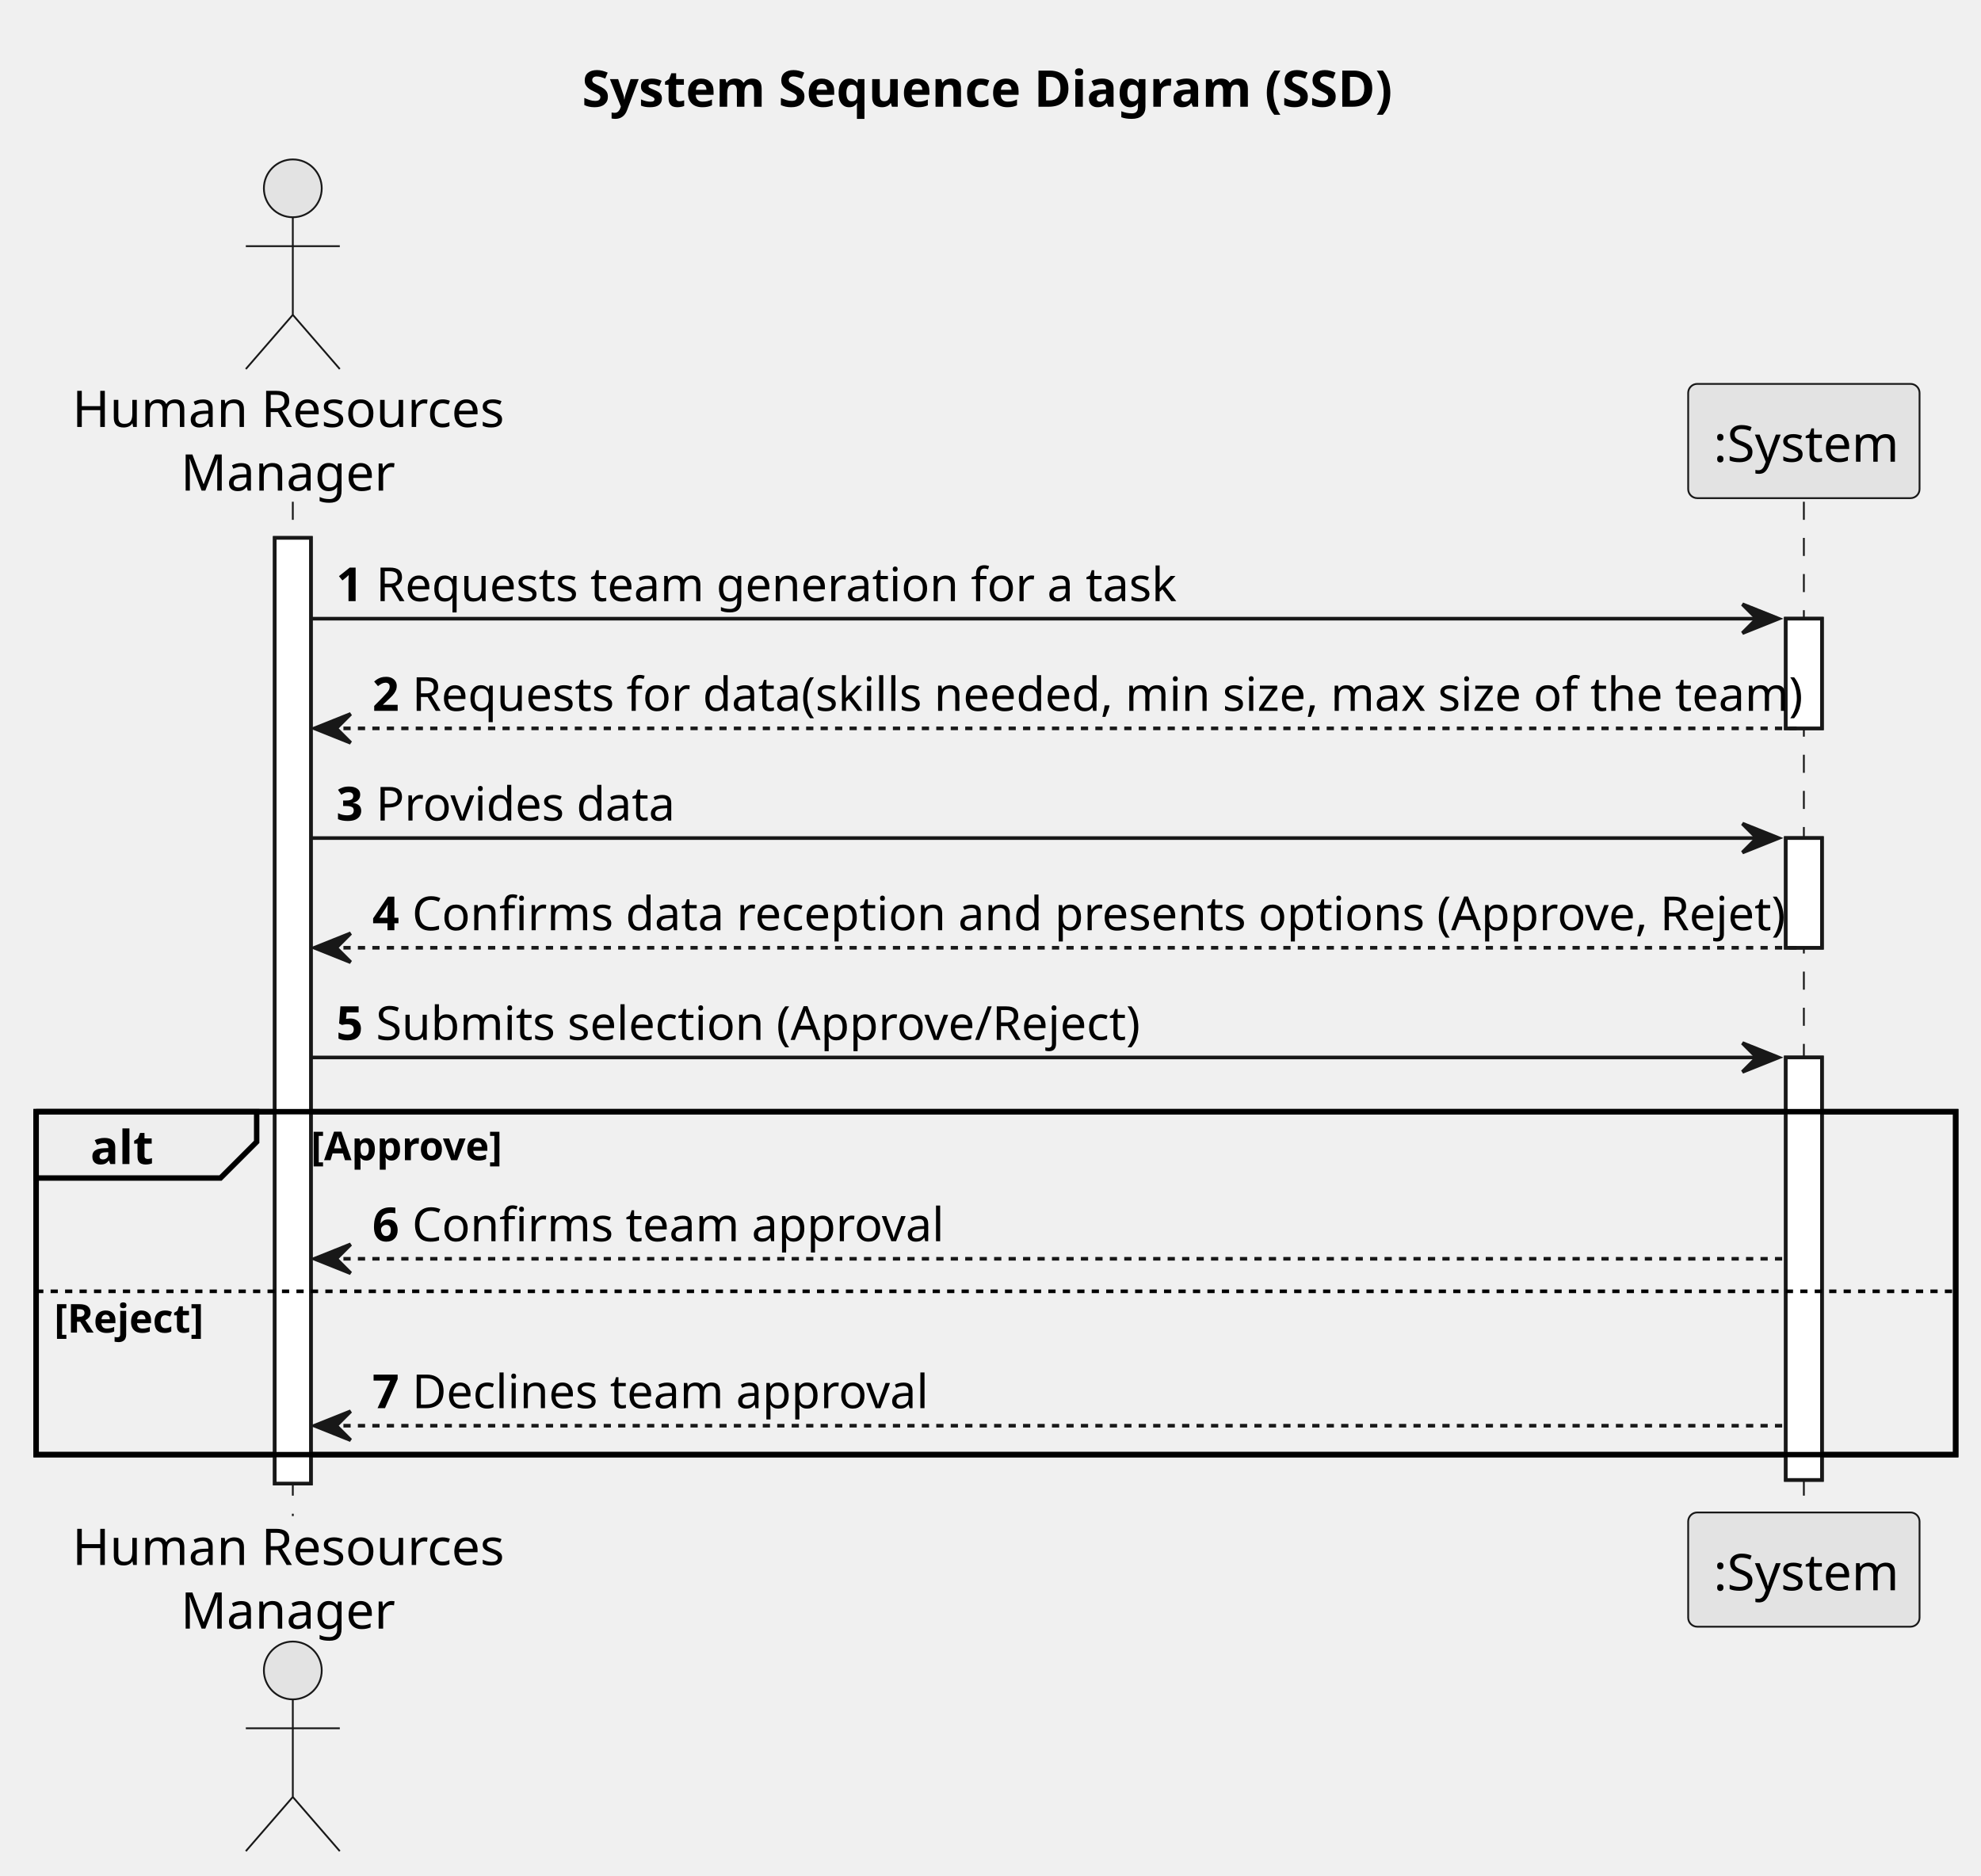
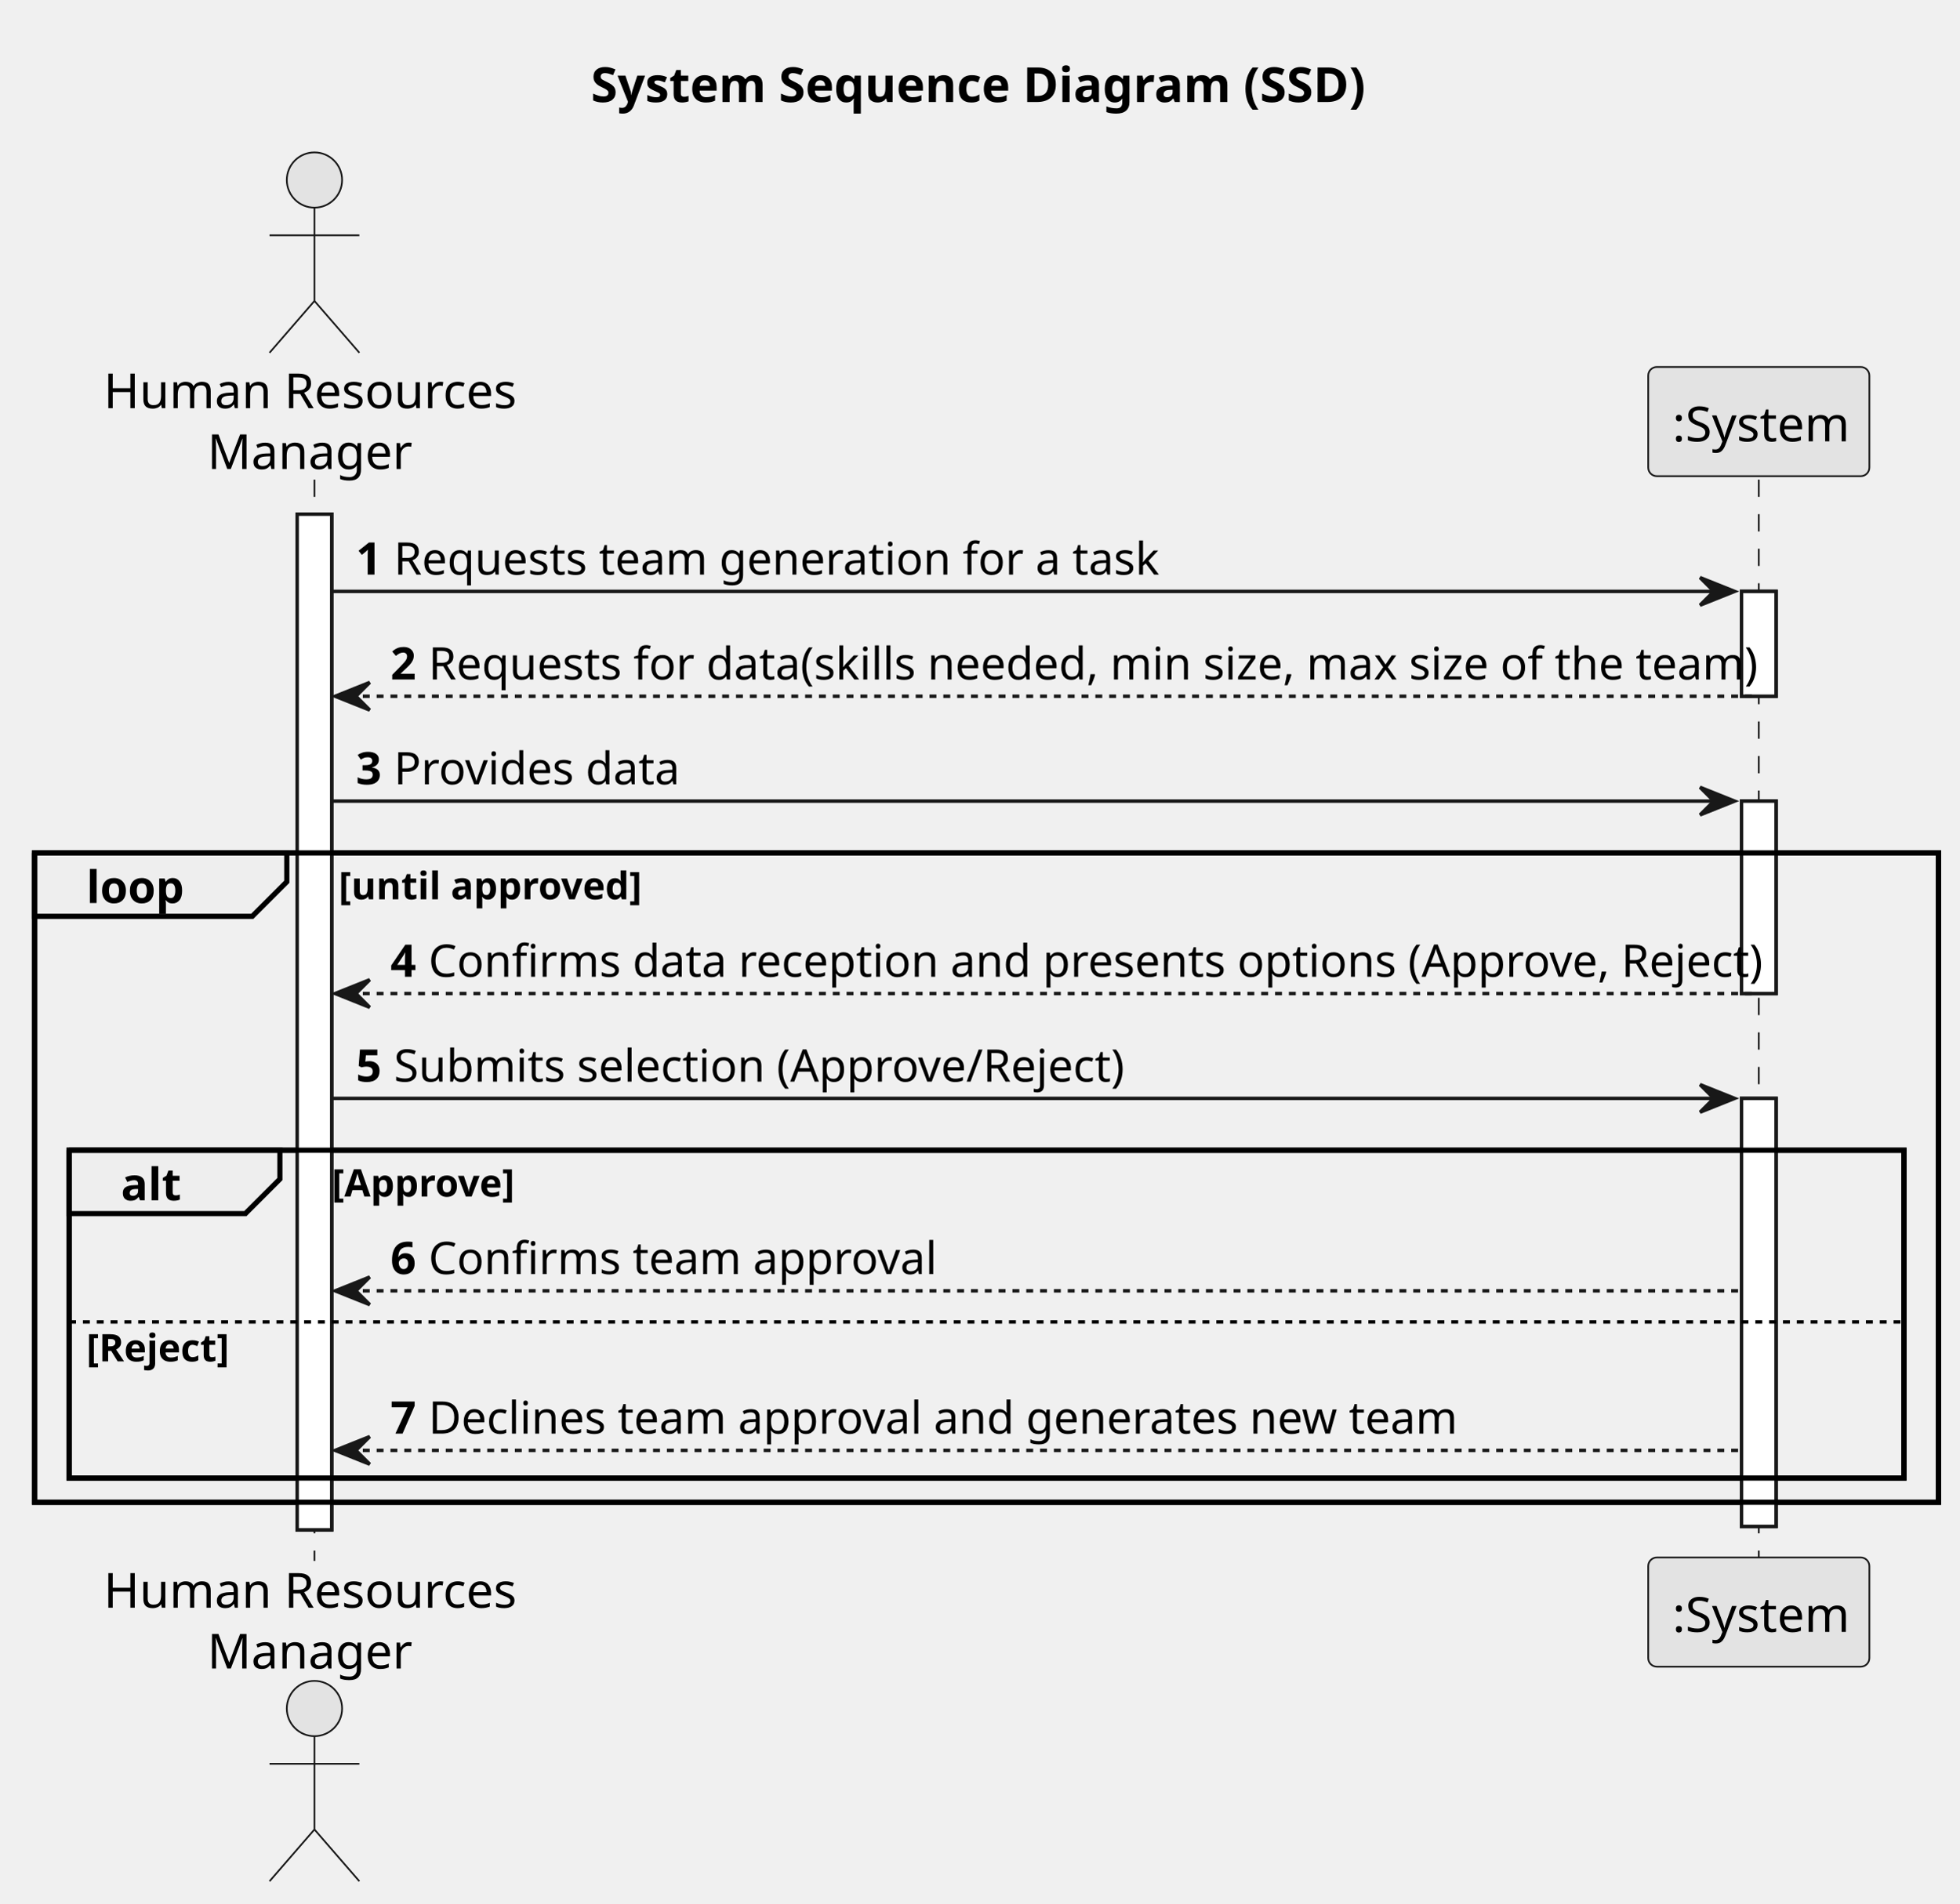
- <svg xmlns="http://www.w3.org/2000/svg" contentStyleType="text/css" height="519px" preserveAspectRatio="none" style="width:548px;height:519px;background:#FFFFFF;" version="1.1" viewBox="0 0 548 519" width="548px" zoomAndPan="magnify">
+ <svg xmlns="http://www.w3.org/2000/svg" contentStyleType="text/css" height="551px" preserveAspectRatio="none" style="width:567px;height:551px;background:#FFFFFF;" version="1.1" viewBox="0 0 567 551" width="567px" zoomAndPan="magnify">
  <defs />
  <g>
-     <text fill="#000000" font-family="sans-serif" font-size="14" font-weight="bold" lengthAdjust="spacing" textLength="228" x="161" y="29.533">System Sequence Diagram (SSD)</text>
-     <rect fill="#FFFFFF" height="261.648" style="stroke:#181818;stroke-width:1.0;" width="10" x="76" y="148.828" />
-     <rect fill="#FFFFFF" height="30.352" style="stroke:#181818;stroke-width:1.0;" width="10" x="494" y="171.18" />
-     <rect fill="#FFFFFF" height="30.352" style="stroke:#181818;stroke-width:1.0;" width="10" x="494" y="231.883" />
-     <rect fill="#FFFFFF" height="116.891" style="stroke:#181818;stroke-width:1.0;" width="10" x="494" y="292.586" />
-     <rect fill="none" height="94.891" style="stroke:#000000;stroke-width:1.5;" width="531" x="10" y="307.586" />
-     <line style="stroke:#181818;stroke-width:0.5;stroke-dasharray:5.0,5.0;" x1="81" x2="81" y1="138.828" y2="419.477" />
-     <line style="stroke:#181818;stroke-width:0.5;stroke-dasharray:5.0,5.0;" x1="499" x2="499" y1="138.828" y2="419.477" />
-     <text fill="#000000" font-family="sans-serif" font-size="14" lengthAdjust="spacing" textLength="116" x="20" y="118.143">Human Resources</text>
-     <text fill="#000000" font-family="sans-serif" font-size="14" lengthAdjust="spacing" textLength="56" x="50" y="135.752">Manager</text>
-     <ellipse cx="81" cy="52.109" fill="#E3E3E3" rx="8" ry="8" style="stroke:#181818;stroke-width:0.5;" />
-     <path d="M81,60.109 L81,87.109 M68,68.109 L94,68.109 M81,87.109 L68,102.109 M81,87.109 L94,102.109 " fill="none" style="stroke:#181818;stroke-width:0.5;" />
-     <text fill="#000000" font-family="sans-serif" font-size="14" lengthAdjust="spacing" textLength="116" x="20" y="433.01">Human Resources</text>
-     <text fill="#000000" font-family="sans-serif" font-size="14" lengthAdjust="spacing" textLength="56" x="50" y="450.619">Manager</text>
-     <ellipse cx="81" cy="462.195" fill="#E3E3E3" rx="8" ry="8" style="stroke:#181818;stroke-width:0.5;" />
-     <path d="M81,470.195 L81,497.195 M68,478.195 L94,478.195 M81,497.195 L68,512.195 M81,497.195 L94,512.195 " fill="none" style="stroke:#181818;stroke-width:0.5;" />
-     <rect fill="#E3E3E3" height="31.609" rx="2.5" ry="2.5" style="stroke:#181818;stroke-width:0.5;" width="64" x="467" y="106.219" />
-     <text fill="#000000" font-family="sans-serif" font-size="14" lengthAdjust="spacing" textLength="50" x="474" y="127.752">:System</text>
-     <rect fill="#E3E3E3" height="31.609" rx="2.5" ry="2.5" style="stroke:#181818;stroke-width:0.5;" width="64" x="467" y="418.477" />
-     <text fill="#000000" font-family="sans-serif" font-size="14" lengthAdjust="spacing" textLength="50" x="474" y="440.01">:System</text>
-     <rect fill="#FFFFFF" height="261.648" style="stroke:#181818;stroke-width:1.0;" width="10" x="76" y="148.828" />
-     <rect fill="#FFFFFF" height="30.352" style="stroke:#181818;stroke-width:1.0;" width="10" x="494" y="171.18" />
-     <rect fill="#FFFFFF" height="30.352" style="stroke:#181818;stroke-width:1.0;" width="10" x="494" y="231.883" />
-     <rect fill="#FFFFFF" height="116.891" style="stroke:#181818;stroke-width:1.0;" width="10" x="494" y="292.586" />
-     <polygon fill="#181818" points="482,167.18,492,171.18,482,175.18,486,171.18" style="stroke:#181818;stroke-width:1.0;" />
-     <line style="stroke:#181818;stroke-width:1.0;" x1="86" x2="488" y1="171.18" y2="171.18" />
-     <text fill="#000000" font-family="sans-serif" font-size="13" font-weight="bold" lengthAdjust="spacing" textLength="7" x="93" y="166.323">1</text>
-     <text fill="#000000" font-family="sans-serif" font-size="13" lengthAdjust="spacing" textLength="210" x="104" y="166.323">Requests team generation for a task</text>
-     <polygon fill="#181818" points="97,197.531,87,201.531,97,205.531,93,201.531" style="stroke:#181818;stroke-width:1.0;" />
-     <line style="stroke:#181818;stroke-width:1.0;stroke-dasharray:2.0,2.0;" x1="91" x2="498" y1="201.531" y2="201.531" />
-     <text fill="#000000" font-family="sans-serif" font-size="13" font-weight="bold" lengthAdjust="spacing" textLength="7" x="103" y="196.675">2</text>
-     <text fill="#000000" font-family="sans-serif" font-size="13" lengthAdjust="spacing" textLength="373" x="114" y="196.675">Requests for data(skills needed, min size, max size of the team)</text>
-     <polygon fill="#181818" points="482,227.883,492,231.883,482,235.883,486,231.883" style="stroke:#181818;stroke-width:1.0;" />
-     <line style="stroke:#181818;stroke-width:1.0;" x1="86" x2="488" y1="231.883" y2="231.883" />
-     <text fill="#000000" font-family="sans-serif" font-size="13" font-weight="bold" lengthAdjust="spacing" textLength="7" x="93" y="227.026">3</text>
-     <text fill="#000000" font-family="sans-serif" font-size="13" lengthAdjust="spacing" textLength="78" x="104" y="227.026">Provides data</text>
-     <polygon fill="#181818" points="97,258.234,87,262.234,97,266.234,93,262.234" style="stroke:#181818;stroke-width:1.0;" />
-     <line style="stroke:#181818;stroke-width:1.0;stroke-dasharray:2.0,2.0;" x1="91" x2="498" y1="262.234" y2="262.234" />
-     <text fill="#000000" font-family="sans-serif" font-size="13" font-weight="bold" lengthAdjust="spacing" textLength="7" x="103" y="257.378">4</text>
-     <text fill="#000000" font-family="sans-serif" font-size="13" lengthAdjust="spacing" textLength="358" x="114" y="257.378">Confirms data reception and presents options (Approve, Rejet)</text>
-     <polygon fill="#181818" points="482,288.586,492,292.586,482,296.586,486,292.586" style="stroke:#181818;stroke-width:1.0;" />
-     <line style="stroke:#181818;stroke-width:1.0;" x1="86" x2="488" y1="292.586" y2="292.586" />
-     <text fill="#000000" font-family="sans-serif" font-size="13" font-weight="bold" lengthAdjust="spacing" textLength="7" x="93" y="287.729">5</text>
-     <text fill="#000000" font-family="sans-serif" font-size="13" lengthAdjust="spacing" textLength="203" x="104" y="287.729">Submits selection (Approve/Reject)</text>
-     <path d="M10,307.586 L71,307.586 L71,315.938 L61,325.938 L10,325.938 L10,307.586 " fill="#EEEEEE" style="stroke:#000000;stroke-width:1.5;" />
-     <rect fill="none" height="94.891" style="stroke:#000000;stroke-width:1.5;" width="531" x="10" y="307.586" />
-     <text fill="#000000" font-family="sans-serif" font-size="13" font-weight="bold" lengthAdjust="spacing" textLength="16" x="25" y="322.081">alt</text>
-     <text fill="#000000" font-family="sans-serif" font-size="11" font-weight="bold" lengthAdjust="spacing" textLength="55" x="86" y="321.005">[Approve]</text>
-     <polygon fill="#181818" points="97,344.289,87,348.289,97,352.289,93,348.289" style="stroke:#181818;stroke-width:1.0;" />
-     <line style="stroke:#181818;stroke-width:1.0;stroke-dasharray:2.0,2.0;" x1="91" x2="493" y1="348.289" y2="348.289" />
-     <text fill="#000000" font-family="sans-serif" font-size="13" font-weight="bold" lengthAdjust="spacing" textLength="7" x="103" y="343.433">6</text>
-     <text fill="#000000" font-family="sans-serif" font-size="13" lengthAdjust="spacing" textLength="135" x="114" y="343.433">Confirms team approval</text>
-     <line style="stroke:#000000;stroke-width:1.0;stroke-dasharray:2.0,2.0;" x1="10" x2="541" y1="357.289" y2="357.289" />
-     <text fill="#000000" font-family="sans-serif" font-size="11" font-weight="bold" lengthAdjust="spacing" textLength="42" x="15" y="368.708">[Reject]</text>
-     <polygon fill="#181818" points="97,390.477,87,394.477,97,398.477,93,394.477" style="stroke:#181818;stroke-width:1.0;" />
-     <line style="stroke:#181818;stroke-width:1.0;stroke-dasharray:2.0,2.0;" x1="91" x2="493" y1="394.477" y2="394.477" />
-     <text fill="#000000" font-family="sans-serif" font-size="13" font-weight="bold" lengthAdjust="spacing" textLength="7" x="103" y="389.62">7</text>
-     <text fill="#000000" font-family="sans-serif" font-size="13" lengthAdjust="spacing" textLength="134" x="114" y="389.62">Declines team approval</text>
+     <text fill="#000000" font-family="sans-serif" font-size="14" font-weight="bold" lengthAdjust="spacing" textLength="228" x="171" y="29.533">System Sequence Diagram (SSD)</text>
+     <rect fill="#FFFFFF" height="294" style="stroke:#181818;stroke-width:1.0;" width="10" x="86" y="148.828" />
+     <rect fill="#FFFFFF" height="30.352" style="stroke:#181818;stroke-width:1.0;" width="10" x="504" y="171.18" />
+     <rect fill="#FFFFFF" height="55.703" style="stroke:#181818;stroke-width:1.0;" width="10" x="504" y="231.883" />
+     <rect fill="#FFFFFF" height="123.891" style="stroke:#181818;stroke-width:1.0;" width="10" x="504" y="317.938" />
+     <rect fill="none" height="187.945" style="stroke:#000000;stroke-width:1.5;" width="551" x="10" y="246.883" />
+     <rect fill="none" height="94.891" style="stroke:#000000;stroke-width:1.5;" width="531" x="20" y="332.938" />
+     <line style="stroke:#181818;stroke-width:0.5;stroke-dasharray:5.0,5.0;" x1="91" x2="91" y1="138.828" y2="451.828" />
+     <line style="stroke:#181818;stroke-width:0.5;stroke-dasharray:5.0,5.0;" x1="509" x2="509" y1="138.828" y2="451.828" />
+     <text fill="#000000" font-family="sans-serif" font-size="14" lengthAdjust="spacing" textLength="116" x="30" y="118.143">Human Resources</text>
+     <text fill="#000000" font-family="sans-serif" font-size="14" lengthAdjust="spacing" textLength="56" x="60" y="135.752">Manager</text>
+     <ellipse cx="91" cy="52.109" fill="#E3E3E3" rx="8" ry="8" style="stroke:#181818;stroke-width:0.5;" />
+     <path d="M91,60.109 L91,87.109 M78,68.109 L104,68.109 M91,87.109 L78,102.109 M91,87.109 L104,102.109 " fill="none" style="stroke:#181818;stroke-width:0.5;" />
+     <text fill="#000000" font-family="sans-serif" font-size="14" lengthAdjust="spacing" textLength="116" x="30" y="465.361">Human Resources</text>
+     <text fill="#000000" font-family="sans-serif" font-size="14" lengthAdjust="spacing" textLength="56" x="60" y="482.971">Manager</text>
+     <ellipse cx="91" cy="494.547" fill="#E3E3E3" rx="8" ry="8" style="stroke:#181818;stroke-width:0.5;" />
+     <path d="M91,502.547 L91,529.547 M78,510.547 L104,510.547 M91,529.547 L78,544.547 M91,529.547 L104,544.547 " fill="none" style="stroke:#181818;stroke-width:0.5;" />
+     <rect fill="#E3E3E3" height="31.609" rx="2.5" ry="2.5" style="stroke:#181818;stroke-width:0.5;" width="64" x="477" y="106.219" />
+     <text fill="#000000" font-family="sans-serif" font-size="14" lengthAdjust="spacing" textLength="50" x="484" y="127.752">:System</text>
+     <rect fill="#E3E3E3" height="31.609" rx="2.5" ry="2.5" style="stroke:#181818;stroke-width:0.5;" width="64" x="477" y="450.828" />
+     <text fill="#000000" font-family="sans-serif" font-size="14" lengthAdjust="spacing" textLength="50" x="484" y="472.361">:System</text>
+     <rect fill="#FFFFFF" height="294" style="stroke:#181818;stroke-width:1.0;" width="10" x="86" y="148.828" />
+     <rect fill="#FFFFFF" height="30.352" style="stroke:#181818;stroke-width:1.0;" width="10" x="504" y="171.18" />
+     <rect fill="#FFFFFF" height="55.703" style="stroke:#181818;stroke-width:1.0;" width="10" x="504" y="231.883" />
+     <rect fill="#FFFFFF" height="123.891" style="stroke:#181818;stroke-width:1.0;" width="10" x="504" y="317.938" />
+     <polygon fill="#181818" points="492,167.18,502,171.18,492,175.18,496,171.18" style="stroke:#181818;stroke-width:1.0;" />
+     <line style="stroke:#181818;stroke-width:1.0;" x1="96" x2="498" y1="171.18" y2="171.18" />
+     <text fill="#000000" font-family="sans-serif" font-size="13" font-weight="bold" lengthAdjust="spacing" textLength="7" x="103" y="166.323">1</text>
+     <text fill="#000000" font-family="sans-serif" font-size="13" lengthAdjust="spacing" textLength="210" x="114" y="166.323">Requests team generation for a task</text>
+     <polygon fill="#181818" points="107,197.531,97,201.531,107,205.531,103,201.531" style="stroke:#181818;stroke-width:1.0;" />
+     <line style="stroke:#181818;stroke-width:1.0;stroke-dasharray:2.0,2.0;" x1="101" x2="508" y1="201.531" y2="201.531" />
+     <text fill="#000000" font-family="sans-serif" font-size="13" font-weight="bold" lengthAdjust="spacing" textLength="7" x="113" y="196.675">2</text>
+     <text fill="#000000" font-family="sans-serif" font-size="13" lengthAdjust="spacing" textLength="373" x="124" y="196.675">Requests for data(skills needed, min size, max size of the team)</text>
+     <polygon fill="#181818" points="492,227.883,502,231.883,492,235.883,496,231.883" style="stroke:#181818;stroke-width:1.0;" />
+     <line style="stroke:#181818;stroke-width:1.0;" x1="96" x2="498" y1="231.883" y2="231.883" />
+     <text fill="#000000" font-family="sans-serif" font-size="13" font-weight="bold" lengthAdjust="spacing" textLength="7" x="103" y="227.026">3</text>
+     <text fill="#000000" font-family="sans-serif" font-size="13" lengthAdjust="spacing" textLength="78" x="114" y="227.026">Provides data</text>
+     <path d="M10,246.883 L83,246.883 L83,255.234 L73,265.234 L10,265.234 L10,246.883 " fill="#EEEEEE" style="stroke:#000000;stroke-width:1.5;" />
+     <rect fill="none" height="187.945" style="stroke:#000000;stroke-width:1.5;" width="551" x="10" y="246.883" />
+     <text fill="#000000" font-family="sans-serif" font-size="13" font-weight="bold" lengthAdjust="spacing" textLength="28" x="25" y="261.378">loop</text>
+     <text fill="#000000" font-family="sans-serif" font-size="11" font-weight="bold" lengthAdjust="spacing" textLength="87" x="98" y="260.302">[until approved]</text>
+     <polygon fill="#181818" points="107,283.586,97,287.586,107,291.586,103,287.586" style="stroke:#181818;stroke-width:1.0;" />
+     <line style="stroke:#181818;stroke-width:1.0;stroke-dasharray:2.0,2.0;" x1="101" x2="508" y1="287.586" y2="287.586" />
+     <text fill="#000000" font-family="sans-serif" font-size="13" font-weight="bold" lengthAdjust="spacing" textLength="7" x="113" y="282.729">4</text>
+     <text fill="#000000" font-family="sans-serif" font-size="13" lengthAdjust="spacing" textLength="365" x="124" y="282.729">Confirms data reception and presents options (Approve, Reject)</text>
+     <polygon fill="#181818" points="492,313.938,502,317.938,492,321.938,496,317.938" style="stroke:#181818;stroke-width:1.0;" />
+     <line style="stroke:#181818;stroke-width:1.0;" x1="96" x2="498" y1="317.938" y2="317.938" />
+     <text fill="#000000" font-family="sans-serif" font-size="13" font-weight="bold" lengthAdjust="spacing" textLength="7" x="103" y="313.081">5</text>
+     <text fill="#000000" font-family="sans-serif" font-size="13" lengthAdjust="spacing" textLength="203" x="114" y="313.081">Submits selection (Approve/Reject)</text>
+     <path d="M20,332.938 L81,332.938 L81,341.289 L71,351.289 L20,351.289 L20,332.938 " fill="#EEEEEE" style="stroke:#000000;stroke-width:1.5;" />
+     <rect fill="none" height="94.891" style="stroke:#000000;stroke-width:1.5;" width="531" x="20" y="332.938" />
+     <text fill="#000000" font-family="sans-serif" font-size="13" font-weight="bold" lengthAdjust="spacing" textLength="16" x="35" y="347.433">alt</text>
+     <text fill="#000000" font-family="sans-serif" font-size="11" font-weight="bold" lengthAdjust="spacing" textLength="55" x="96" y="346.356">[Approve]</text>
+     <polygon fill="#181818" points="107,369.641,97,373.641,107,377.641,103,373.641" style="stroke:#181818;stroke-width:1.0;" />
+     <line style="stroke:#181818;stroke-width:1.0;stroke-dasharray:2.0,2.0;" x1="101" x2="503" y1="373.641" y2="373.641" />
+     <text fill="#000000" font-family="sans-serif" font-size="13" font-weight="bold" lengthAdjust="spacing" textLength="7" x="113" y="368.784">6</text>
+     <text fill="#000000" font-family="sans-serif" font-size="13" lengthAdjust="spacing" textLength="135" x="124" y="368.784">Confirms team approval</text>
+     <line style="stroke:#000000;stroke-width:1.0;stroke-dasharray:2.0,2.0;" x1="20" x2="551" y1="382.641" y2="382.641" />
+     <text fill="#000000" font-family="sans-serif" font-size="11" font-weight="bold" lengthAdjust="spacing" textLength="42" x="25" y="394.06">[Reject]</text>
+     <polygon fill="#181818" points="107,415.828,97,419.828,107,423.828,103,419.828" style="stroke:#181818;stroke-width:1.0;" />
+     <line style="stroke:#181818;stroke-width:1.0;stroke-dasharray:2.0,2.0;" x1="101" x2="503" y1="419.828" y2="419.828" />
+     <text fill="#000000" font-family="sans-serif" font-size="13" font-weight="bold" lengthAdjust="spacing" textLength="7" x="113" y="414.972">7</text>
+     <text fill="#000000" font-family="sans-serif" font-size="13" lengthAdjust="spacing" textLength="280" x="124" y="414.972">Declines team approval and generates new team</text>
  </g>
</svg>
